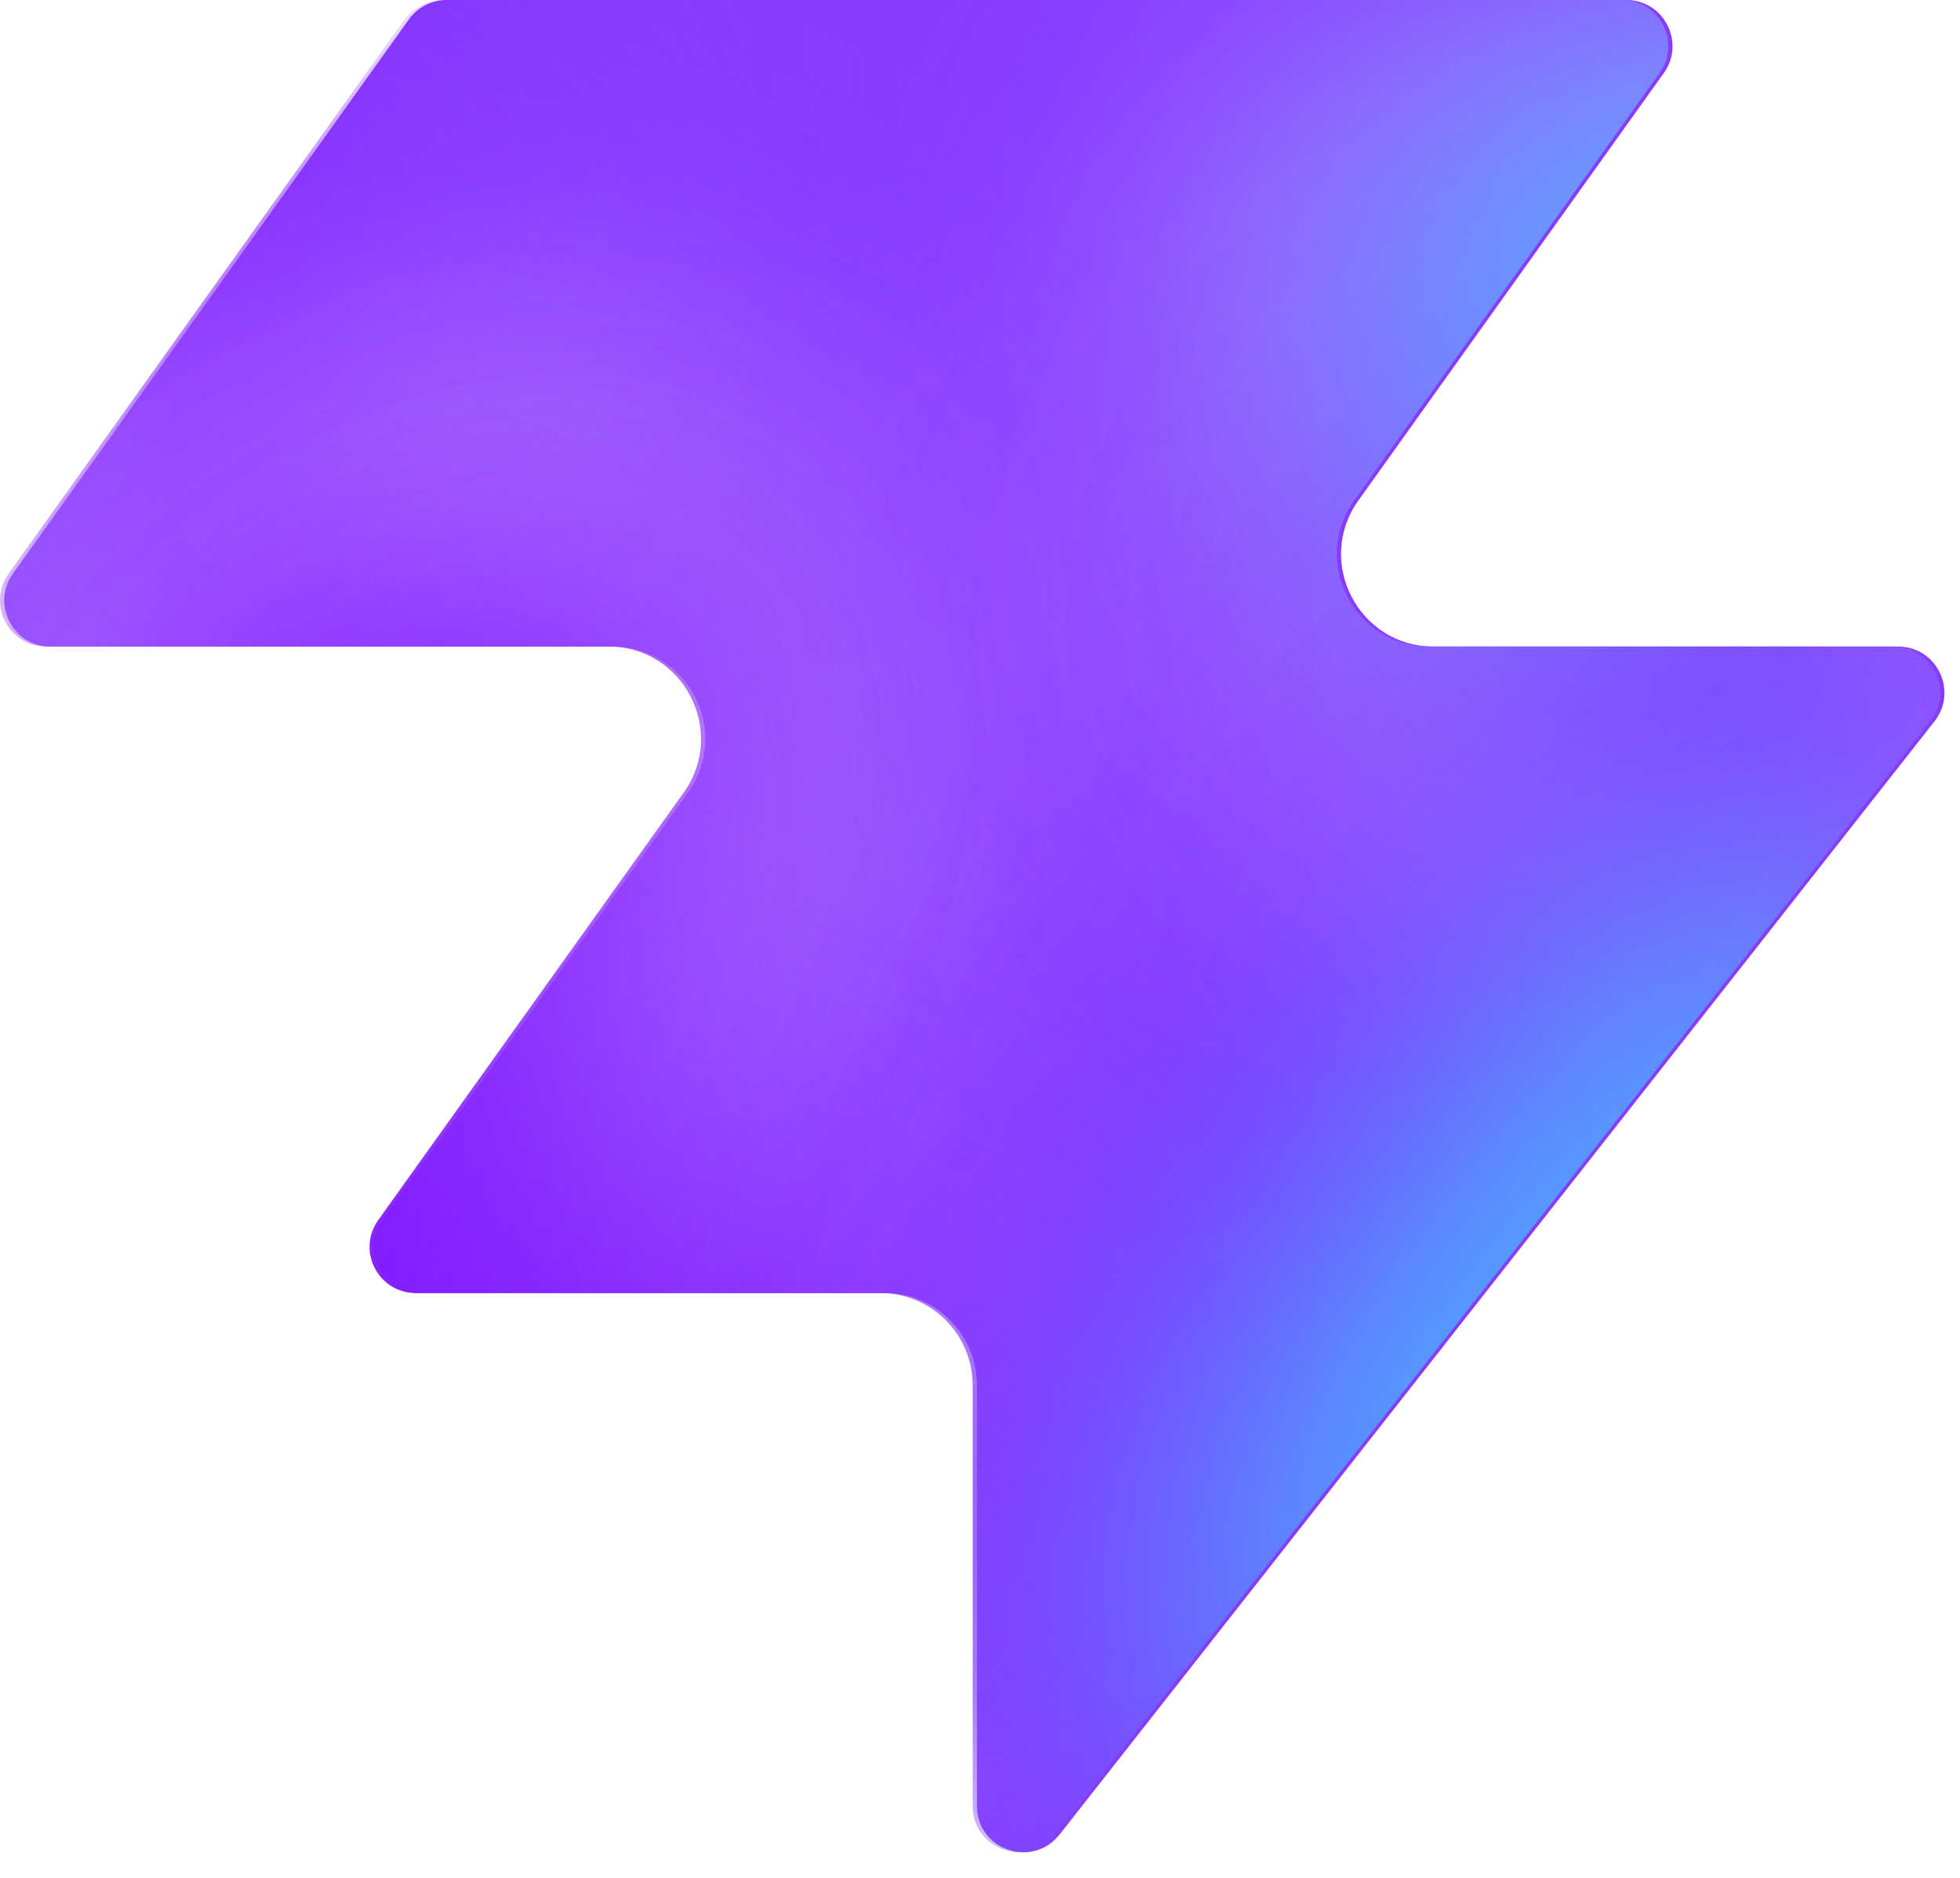
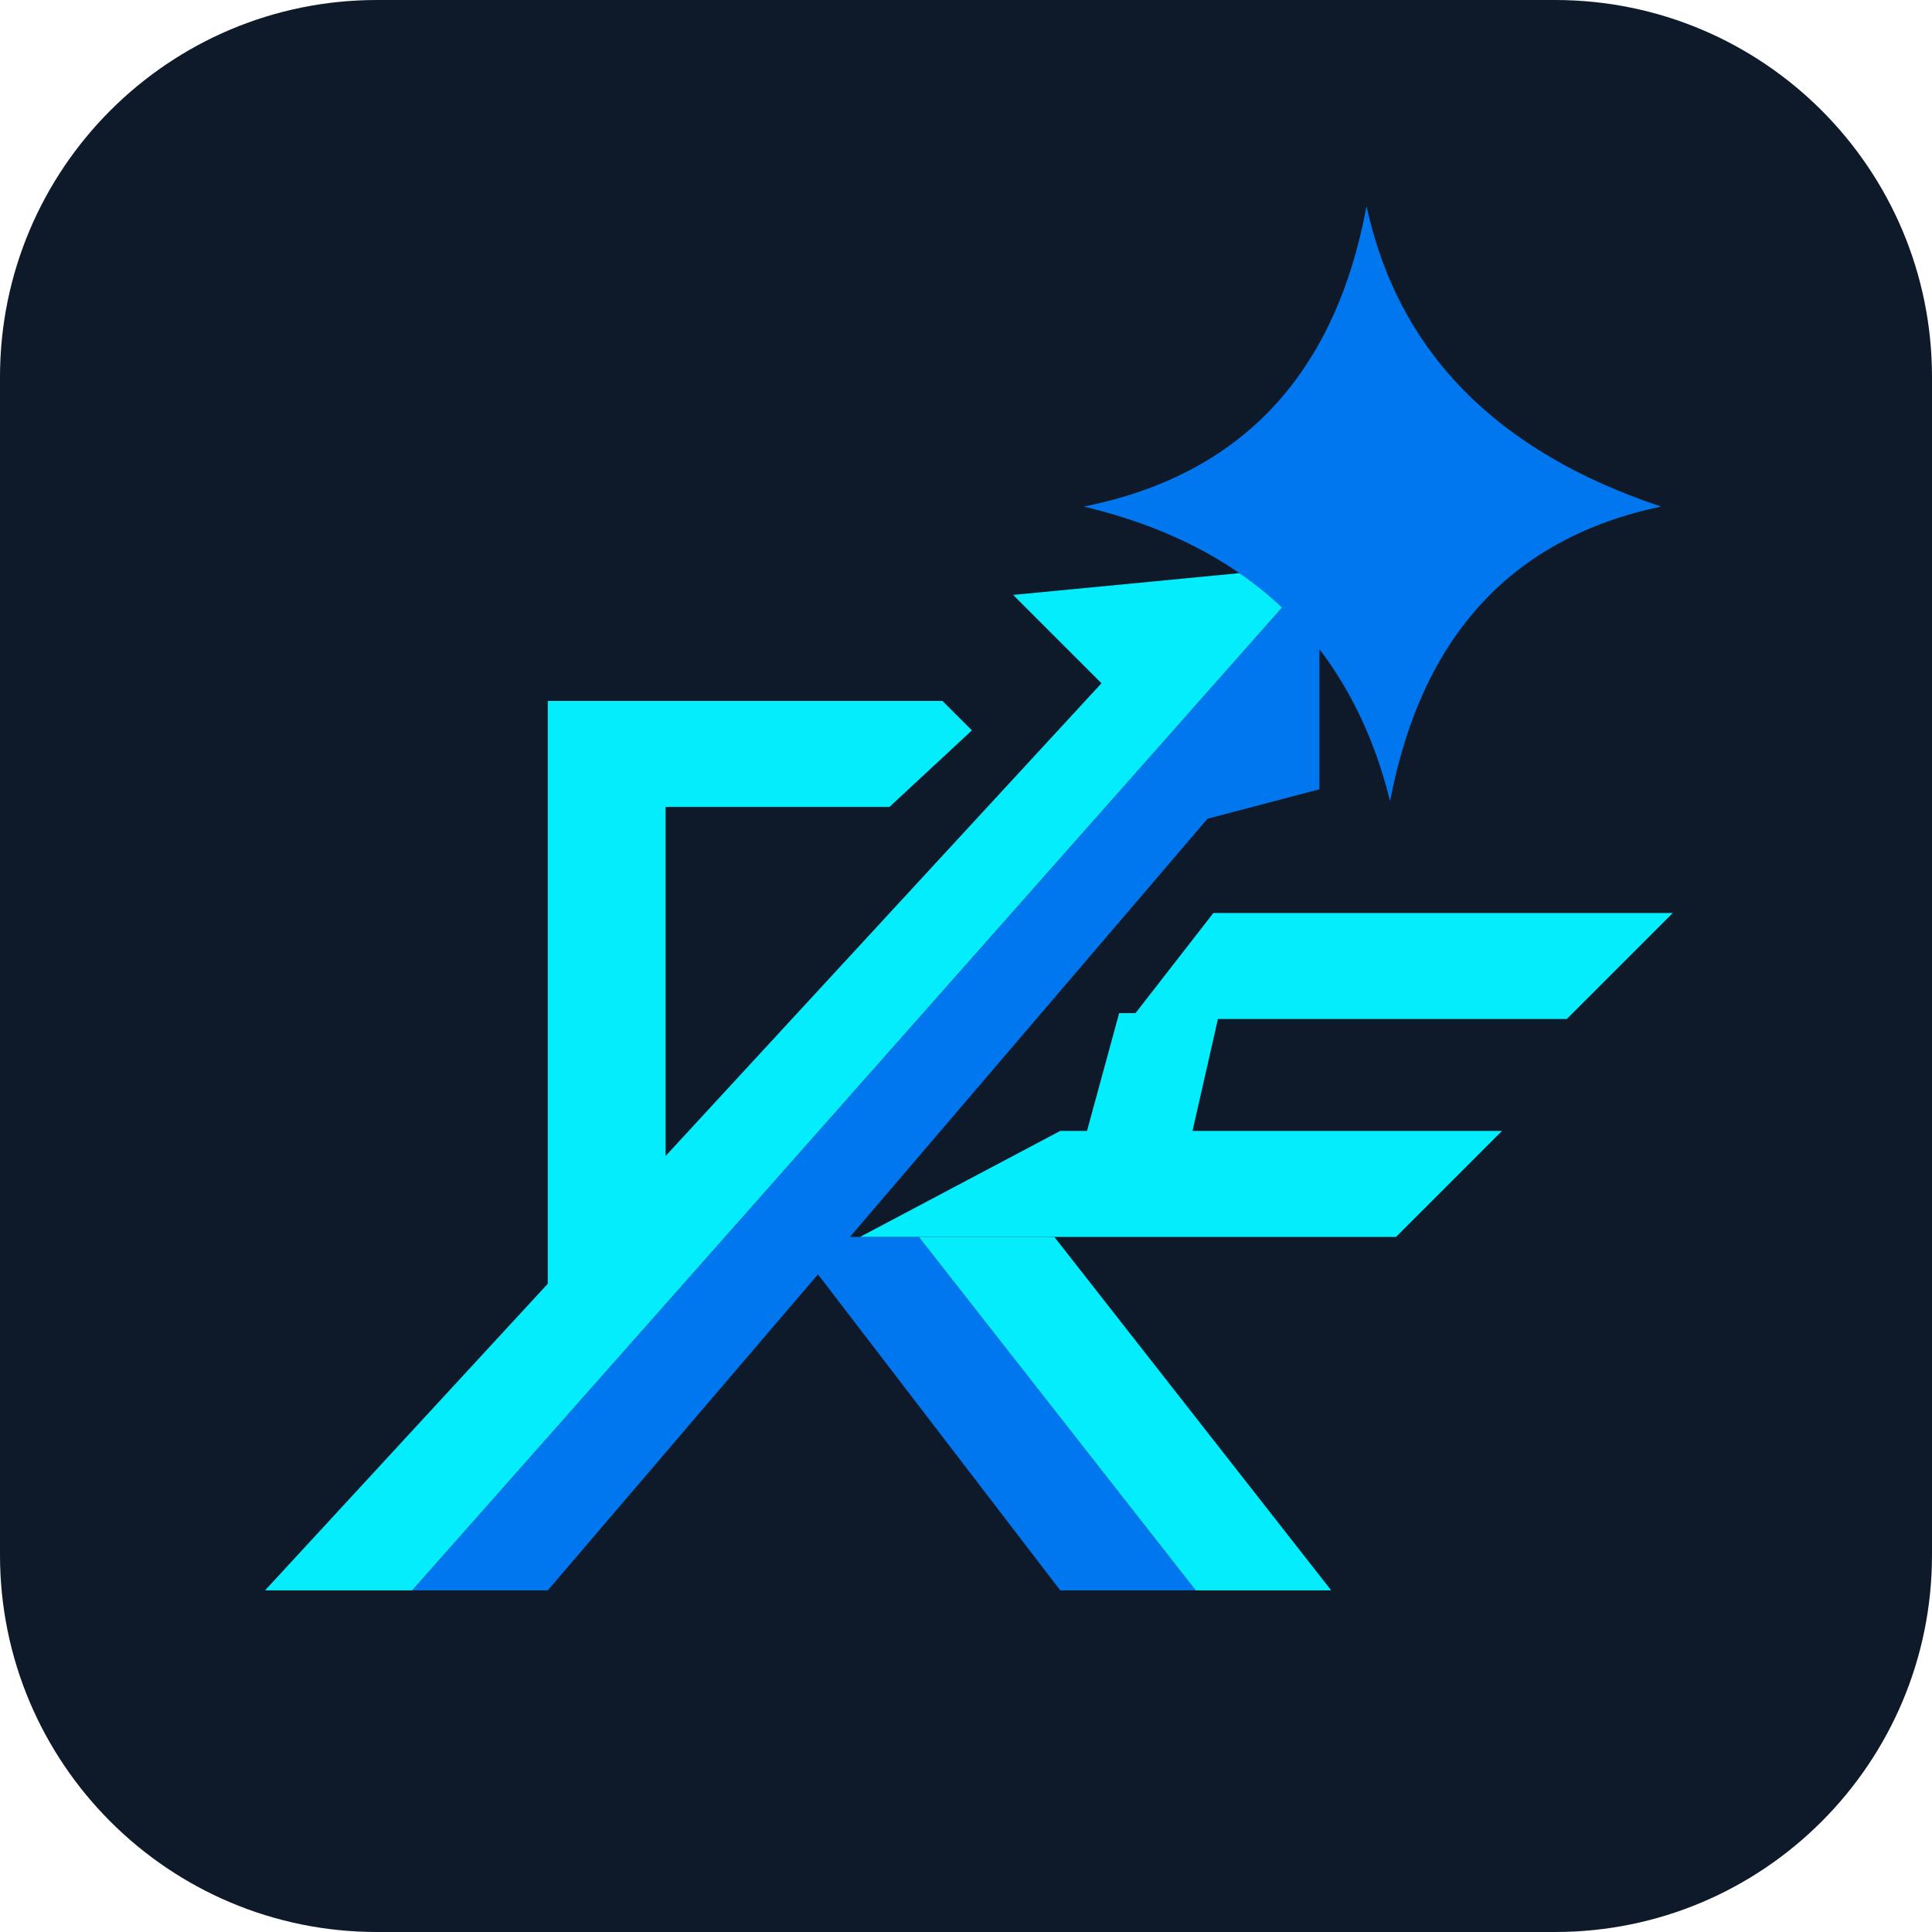
- <svg xmlns="http://www.w3.org/2000/svg" width="48" height="46" fill="none" viewBox="0 0 48 46">
-   <path fill="#863bff" d="M25.946 44.938c-.664.845-2.021.375-2.021-.698V33.937a2.26 2.26 0 0 0-2.262-2.262H10.287c-.92 0-1.456-1.04-.92-1.788l7.48-10.471c1.07-1.497 0-3.578-1.842-3.578H1.237c-.92 0-1.456-1.04-.92-1.788L10.013.474c.214-.297.556-.474.92-.474h28.894c.92 0 1.456 1.04.92 1.788l-7.48 10.471c-1.07 1.498 0 3.579 1.842 3.579h11.377c.943 0 1.473 1.088.89 1.83L25.947 44.94z" style="fill:#863bff;fill:color(display-p3 .525 .23 1);fill-opacity:1" />
-   <mask id="a" width="48" height="46" x="0" y="0" maskUnits="userSpaceOnUse" style="mask-type:alpha">
-     <path fill="#000" d="M25.842 44.938c-.664.844-2.021.375-2.021-.698V33.937a2.26 2.26 0 0 0-2.262-2.262H10.183c-.92 0-1.456-1.04-.92-1.788l7.48-10.471c1.07-1.498 0-3.579-1.842-3.579H1.133c-.92 0-1.456-1.04-.92-1.787L9.91.473c.214-.297.556-.474.92-.474h28.894c.92 0 1.456 1.04.92 1.788l-7.48 10.471c-1.07 1.498 0 3.578 1.842 3.578h11.377c.943 0 1.473 1.088.89 1.832L25.843 44.94z" style="fill:#000;fill-opacity:1" />
-   </mask>
-   <g mask="url(#a)">
-     <g filter="url(#b)">
-       <ellipse cx="5.508" cy="14.704" fill="#ede6ff" rx="5.508" ry="14.704" style="fill:#ede6ff;fill:color(display-p3 .927 .903 1);fill-opacity:1" transform="matrix(.00324 1 1 -.00324 -4.47 31.516)" />
-     </g>
-     <g filter="url(#c)">
-       <ellipse cx="10.399" cy="29.851" fill="#ede6ff" rx="10.399" ry="29.851" style="fill:#ede6ff;fill:color(display-p3 .927 .903 1);fill-opacity:1" transform="matrix(.00324 1 1 -.00324 -39.328 7.883)" />
-     </g>
-     <g filter="url(#d)">
-       <ellipse cx="5.508" cy="30.487" fill="#7e14ff" rx="5.508" ry="30.487" style="fill:#7e14ff;fill:color(display-p3 .492 .077 1);fill-opacity:1" transform="rotate(89.814 -25.913 -14.639)scale(1 -1)" />
-     </g>
-     <g filter="url(#e)">
-       <ellipse cx="5.508" cy="30.599" fill="#7e14ff" rx="5.508" ry="30.599" style="fill:#7e14ff;fill:color(display-p3 .492 .077 1);fill-opacity:1" transform="rotate(89.814 -32.644 -3.334)scale(1 -1)" />
-     </g>
-     <g filter="url(#f)">
-       <ellipse cx="5.508" cy="30.599" fill="#7e14ff" rx="5.508" ry="30.599" style="fill:#7e14ff;fill:color(display-p3 .492 .077 1);fill-opacity:1" transform="matrix(.00324 1 1 -.00324 -34.34 30.47)" />
-     </g>
-     <g filter="url(#g)">
-       <ellipse cx="14.072" cy="22.078" fill="#ede6ff" rx="14.072" ry="22.078" style="fill:#ede6ff;fill:color(display-p3 .927 .903 1);fill-opacity:1" transform="rotate(93.35 24.506 48.493)scale(-1 1)" />
-     </g>
-     <g filter="url(#h)">
-       <ellipse cx="3.47" cy="21.501" fill="#7e14ff" rx="3.47" ry="21.501" style="fill:#7e14ff;fill:color(display-p3 .492 .077 1);fill-opacity:1" transform="rotate(89.009 28.708 47.59)scale(-1 1)" />
-     </g>
-     <g filter="url(#i)">
-       <ellipse cx="3.47" cy="21.501" fill="#7e14ff" rx="3.47" ry="21.501" style="fill:#7e14ff;fill:color(display-p3 .492 .077 1);fill-opacity:1" transform="rotate(89.009 28.708 47.59)scale(-1 1)" />
-     </g>
-     <g filter="url(#j)">
-       <ellipse cx=".387" cy="8.972" fill="#7e14ff" rx="4.407" ry="29.108" style="fill:#7e14ff;fill:color(display-p3 .492 .077 1);fill-opacity:1" transform="rotate(39.51 .387 8.972)" />
-     </g>
-     <g filter="url(#k)">
-       <ellipse cx="47.523" cy="-6.092" fill="#7e14ff" rx="4.407" ry="29.108" style="fill:#7e14ff;fill:color(display-p3 .492 .077 1);fill-opacity:1" transform="rotate(37.892 47.523 -6.092)" />
-     </g>
-     <g filter="url(#l)">
-       <ellipse cx="41.412" cy="6.333" fill="#47bfff" rx="5.971" ry="9.665" style="fill:#47bfff;fill:color(display-p3 .28 .748 1);fill-opacity:1" transform="rotate(37.892 41.412 6.333)" />
-     </g>
-     <g filter="url(#m)">
-       <ellipse cx="-1.879" cy="38.332" fill="#7e14ff" rx="4.407" ry="29.108" style="fill:#7e14ff;fill:color(display-p3 .492 .077 1);fill-opacity:1" transform="rotate(37.892 -1.88 38.332)" />
-     </g>
-     <g filter="url(#n)">
-       <ellipse cx="-1.879" cy="38.332" fill="#7e14ff" rx="4.407" ry="29.108" style="fill:#7e14ff;fill:color(display-p3 .492 .077 1);fill-opacity:1" transform="rotate(37.892 -1.88 38.332)" />
-     </g>
-     <g filter="url(#o)">
-       <ellipse cx="35.651" cy="29.907" fill="#7e14ff" rx="4.407" ry="29.108" style="fill:#7e14ff;fill:color(display-p3 .492 .077 1);fill-opacity:1" transform="rotate(37.892 35.651 29.907)" />
-     </g>
-     <g filter="url(#p)">
-       <ellipse cx="38.418" cy="32.4" fill="#47bfff" rx="5.971" ry="15.297" style="fill:#47bfff;fill:color(display-p3 .28 .748 1);fill-opacity:1" transform="rotate(37.892 38.418 32.4)" />
-     </g>
+ <svg xmlns="http://www.w3.org/2000/svg" viewBox="92 92 328 328" width="328" height="328">
+   <rect x="92" y="92" width="328" height="328" rx="64" fill="#0e192a" />
+   <polygon points="226,302 248,302 295,362 272,362" fill="#0077ee" />
+   <polygon points="248,302 271,302 318,362 295,362" fill="#04edfc" />
+   <g fill="#04edfc">
+     <polygon points="298,247 376,247 358,265 284,265" />
+     <polygon points="282,264 299,264 294,286 276,286" />
+     <polygon points="272,284 347,284 329,302 238,302" />
  </g>
-   <defs>
-     <filter id="b" width="60.045" height="41.654" x="-19.77" y="16.149" color-interpolation-filters="sRGB" filterUnits="userSpaceOnUse">
-       <feFlood flood-opacity="0" result="BackgroundImageFix" />
-       <feBlend in="SourceGraphic" in2="BackgroundImageFix" result="shape" />
-       <feGaussianBlur result="effect1_foregroundBlur_2002_17158" stdDeviation="7.659" />
-     </filter>
-     <filter id="c" width="90.34" height="51.437" x="-54.613" y="-7.533" color-interpolation-filters="sRGB" filterUnits="userSpaceOnUse">
-       <feFlood flood-opacity="0" result="BackgroundImageFix" />
-       <feBlend in="SourceGraphic" in2="BackgroundImageFix" result="shape" />
-       <feGaussianBlur result="effect1_foregroundBlur_2002_17158" stdDeviation="7.659" />
-     </filter>
-     <filter id="d" width="79.355" height="29.4" x="-49.64" y="2.03" color-interpolation-filters="sRGB" filterUnits="userSpaceOnUse">
-       <feFlood flood-opacity="0" result="BackgroundImageFix" />
-       <feBlend in="SourceGraphic" in2="BackgroundImageFix" result="shape" />
-       <feGaussianBlur result="effect1_foregroundBlur_2002_17158" stdDeviation="4.596" />
-     </filter>
-     <filter id="e" width="79.579" height="29.4" x="-45.045" y="20.029" color-interpolation-filters="sRGB" filterUnits="userSpaceOnUse">
-       <feFlood flood-opacity="0" result="BackgroundImageFix" />
-       <feBlend in="SourceGraphic" in2="BackgroundImageFix" result="shape" />
-       <feGaussianBlur result="effect1_foregroundBlur_2002_17158" stdDeviation="4.596" />
-     </filter>
-     <filter id="f" width="79.579" height="29.4" x="-43.513" y="21.178" color-interpolation-filters="sRGB" filterUnits="userSpaceOnUse">
-       <feFlood flood-opacity="0" result="BackgroundImageFix" />
-       <feBlend in="SourceGraphic" in2="BackgroundImageFix" result="shape" />
-       <feGaussianBlur result="effect1_foregroundBlur_2002_17158" stdDeviation="4.596" />
-     </filter>
-     <filter id="g" width="74.749" height="58.852" x="15.756" y="-17.901" color-interpolation-filters="sRGB" filterUnits="userSpaceOnUse">
-       <feFlood flood-opacity="0" result="BackgroundImageFix" />
-       <feBlend in="SourceGraphic" in2="BackgroundImageFix" result="shape" />
-       <feGaussianBlur result="effect1_foregroundBlur_2002_17158" stdDeviation="7.659" />
-     </filter>
-     <filter id="h" width="61.377" height="25.362" x="23.548" y="2.284" color-interpolation-filters="sRGB" filterUnits="userSpaceOnUse">
-       <feFlood flood-opacity="0" result="BackgroundImageFix" />
-       <feBlend in="SourceGraphic" in2="BackgroundImageFix" result="shape" />
-       <feGaussianBlur result="effect1_foregroundBlur_2002_17158" stdDeviation="4.596" />
-     </filter>
-     <filter id="i" width="61.377" height="25.362" x="23.548" y="2.284" color-interpolation-filters="sRGB" filterUnits="userSpaceOnUse">
-       <feFlood flood-opacity="0" result="BackgroundImageFix" />
-       <feBlend in="SourceGraphic" in2="BackgroundImageFix" result="shape" />
-       <feGaussianBlur result="effect1_foregroundBlur_2002_17158" stdDeviation="4.596" />
-     </filter>
-     <filter id="j" width="56.045" height="63.649" x="-27.636" y="-22.853" color-interpolation-filters="sRGB" filterUnits="userSpaceOnUse">
-       <feFlood flood-opacity="0" result="BackgroundImageFix" />
-       <feBlend in="SourceGraphic" in2="BackgroundImageFix" result="shape" />
-       <feGaussianBlur result="effect1_foregroundBlur_2002_17158" stdDeviation="4.596" />
-     </filter>
-     <filter id="k" width="54.814" height="64.646" x="20.116" y="-38.415" color-interpolation-filters="sRGB" filterUnits="userSpaceOnUse">
-       <feFlood flood-opacity="0" result="BackgroundImageFix" />
-       <feBlend in="SourceGraphic" in2="BackgroundImageFix" result="shape" />
-       <feGaussianBlur result="effect1_foregroundBlur_2002_17158" stdDeviation="4.596" />
-     </filter>
-     <filter id="l" width="33.541" height="35.313" x="24.641" y="-11.323" color-interpolation-filters="sRGB" filterUnits="userSpaceOnUse">
-       <feFlood flood-opacity="0" result="BackgroundImageFix" />
-       <feBlend in="SourceGraphic" in2="BackgroundImageFix" result="shape" />
-       <feGaussianBlur result="effect1_foregroundBlur_2002_17158" stdDeviation="4.596" />
-     </filter>
-     <filter id="m" width="54.814" height="64.646" x="-29.286" y="6.009" color-interpolation-filters="sRGB" filterUnits="userSpaceOnUse">
-       <feFlood flood-opacity="0" result="BackgroundImageFix" />
-       <feBlend in="SourceGraphic" in2="BackgroundImageFix" result="shape" />
-       <feGaussianBlur result="effect1_foregroundBlur_2002_17158" stdDeviation="4.596" />
-     </filter>
-     <filter id="n" width="54.814" height="64.646" x="-29.286" y="6.009" color-interpolation-filters="sRGB" filterUnits="userSpaceOnUse">
-       <feFlood flood-opacity="0" result="BackgroundImageFix" />
-       <feBlend in="SourceGraphic" in2="BackgroundImageFix" result="shape" />
-       <feGaussianBlur result="effect1_foregroundBlur_2002_17158" stdDeviation="4.596" />
-     </filter>
-     <filter id="o" width="54.814" height="64.646" x="8.244" y="-2.416" color-interpolation-filters="sRGB" filterUnits="userSpaceOnUse">
-       <feFlood flood-opacity="0" result="BackgroundImageFix" />
-       <feBlend in="SourceGraphic" in2="BackgroundImageFix" result="shape" />
-       <feGaussianBlur result="effect1_foregroundBlur_2002_17158" stdDeviation="4.596" />
-     </filter>
-     <filter id="p" width="39.409" height="43.623" x="18.713" y="10.588" color-interpolation-filters="sRGB" filterUnits="userSpaceOnUse">
-       <feFlood flood-opacity="0" result="BackgroundImageFix" />
-       <feBlend in="SourceGraphic" in2="BackgroundImageFix" result="shape" />
-       <feGaussianBlur result="effect1_foregroundBlur_2002_17158" stdDeviation="4.596" />
-     </filter>
-   </defs>
+   <polygon points="185,211 252,211 257,216 243,229 205,229 205,312 185,312" fill="#04edfc" />
+   <polygon points="137,362 162,362 316,188 264,193 279,208" fill="#04edfc" />
+   <polygon points="162,362 316,188 316,226 297,231 185,362" fill="#0077ee" />
+   <path d="M324,127 Q332,164 374,178 Q336,186 328,228 Q318,188 276,178 Q316,170 324,127 Z" fill="#0077ee" />
</svg>
